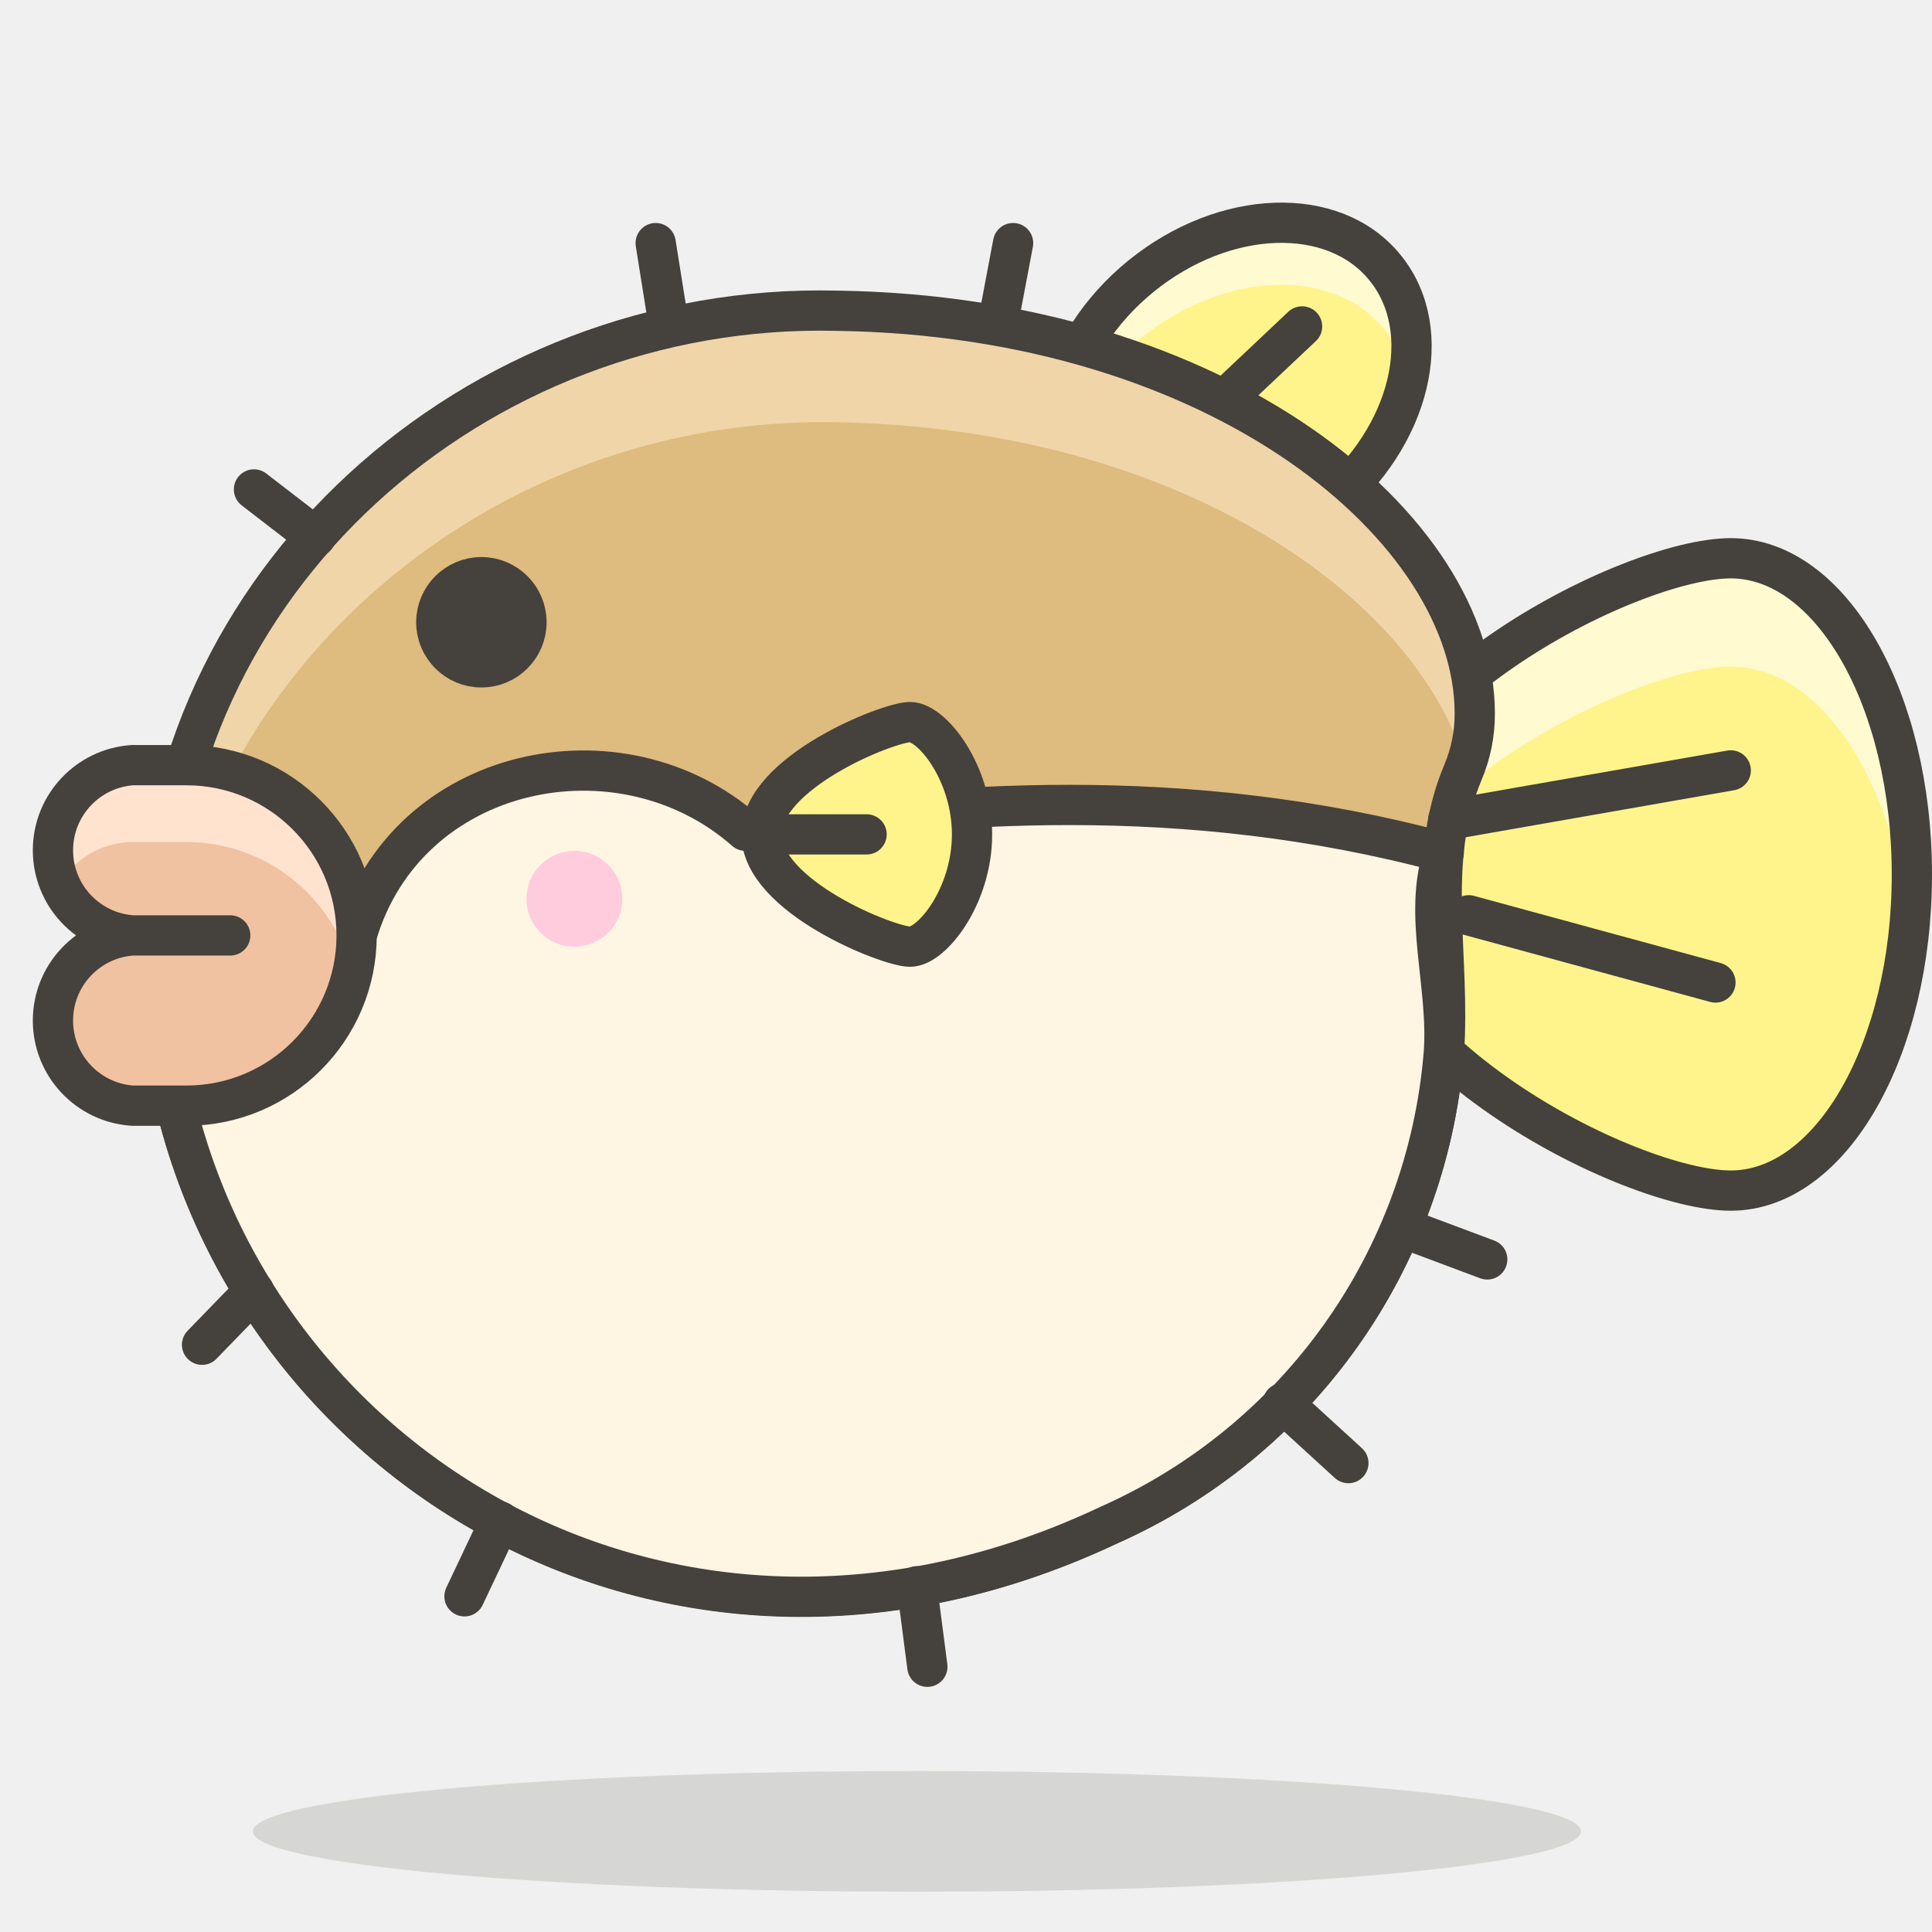
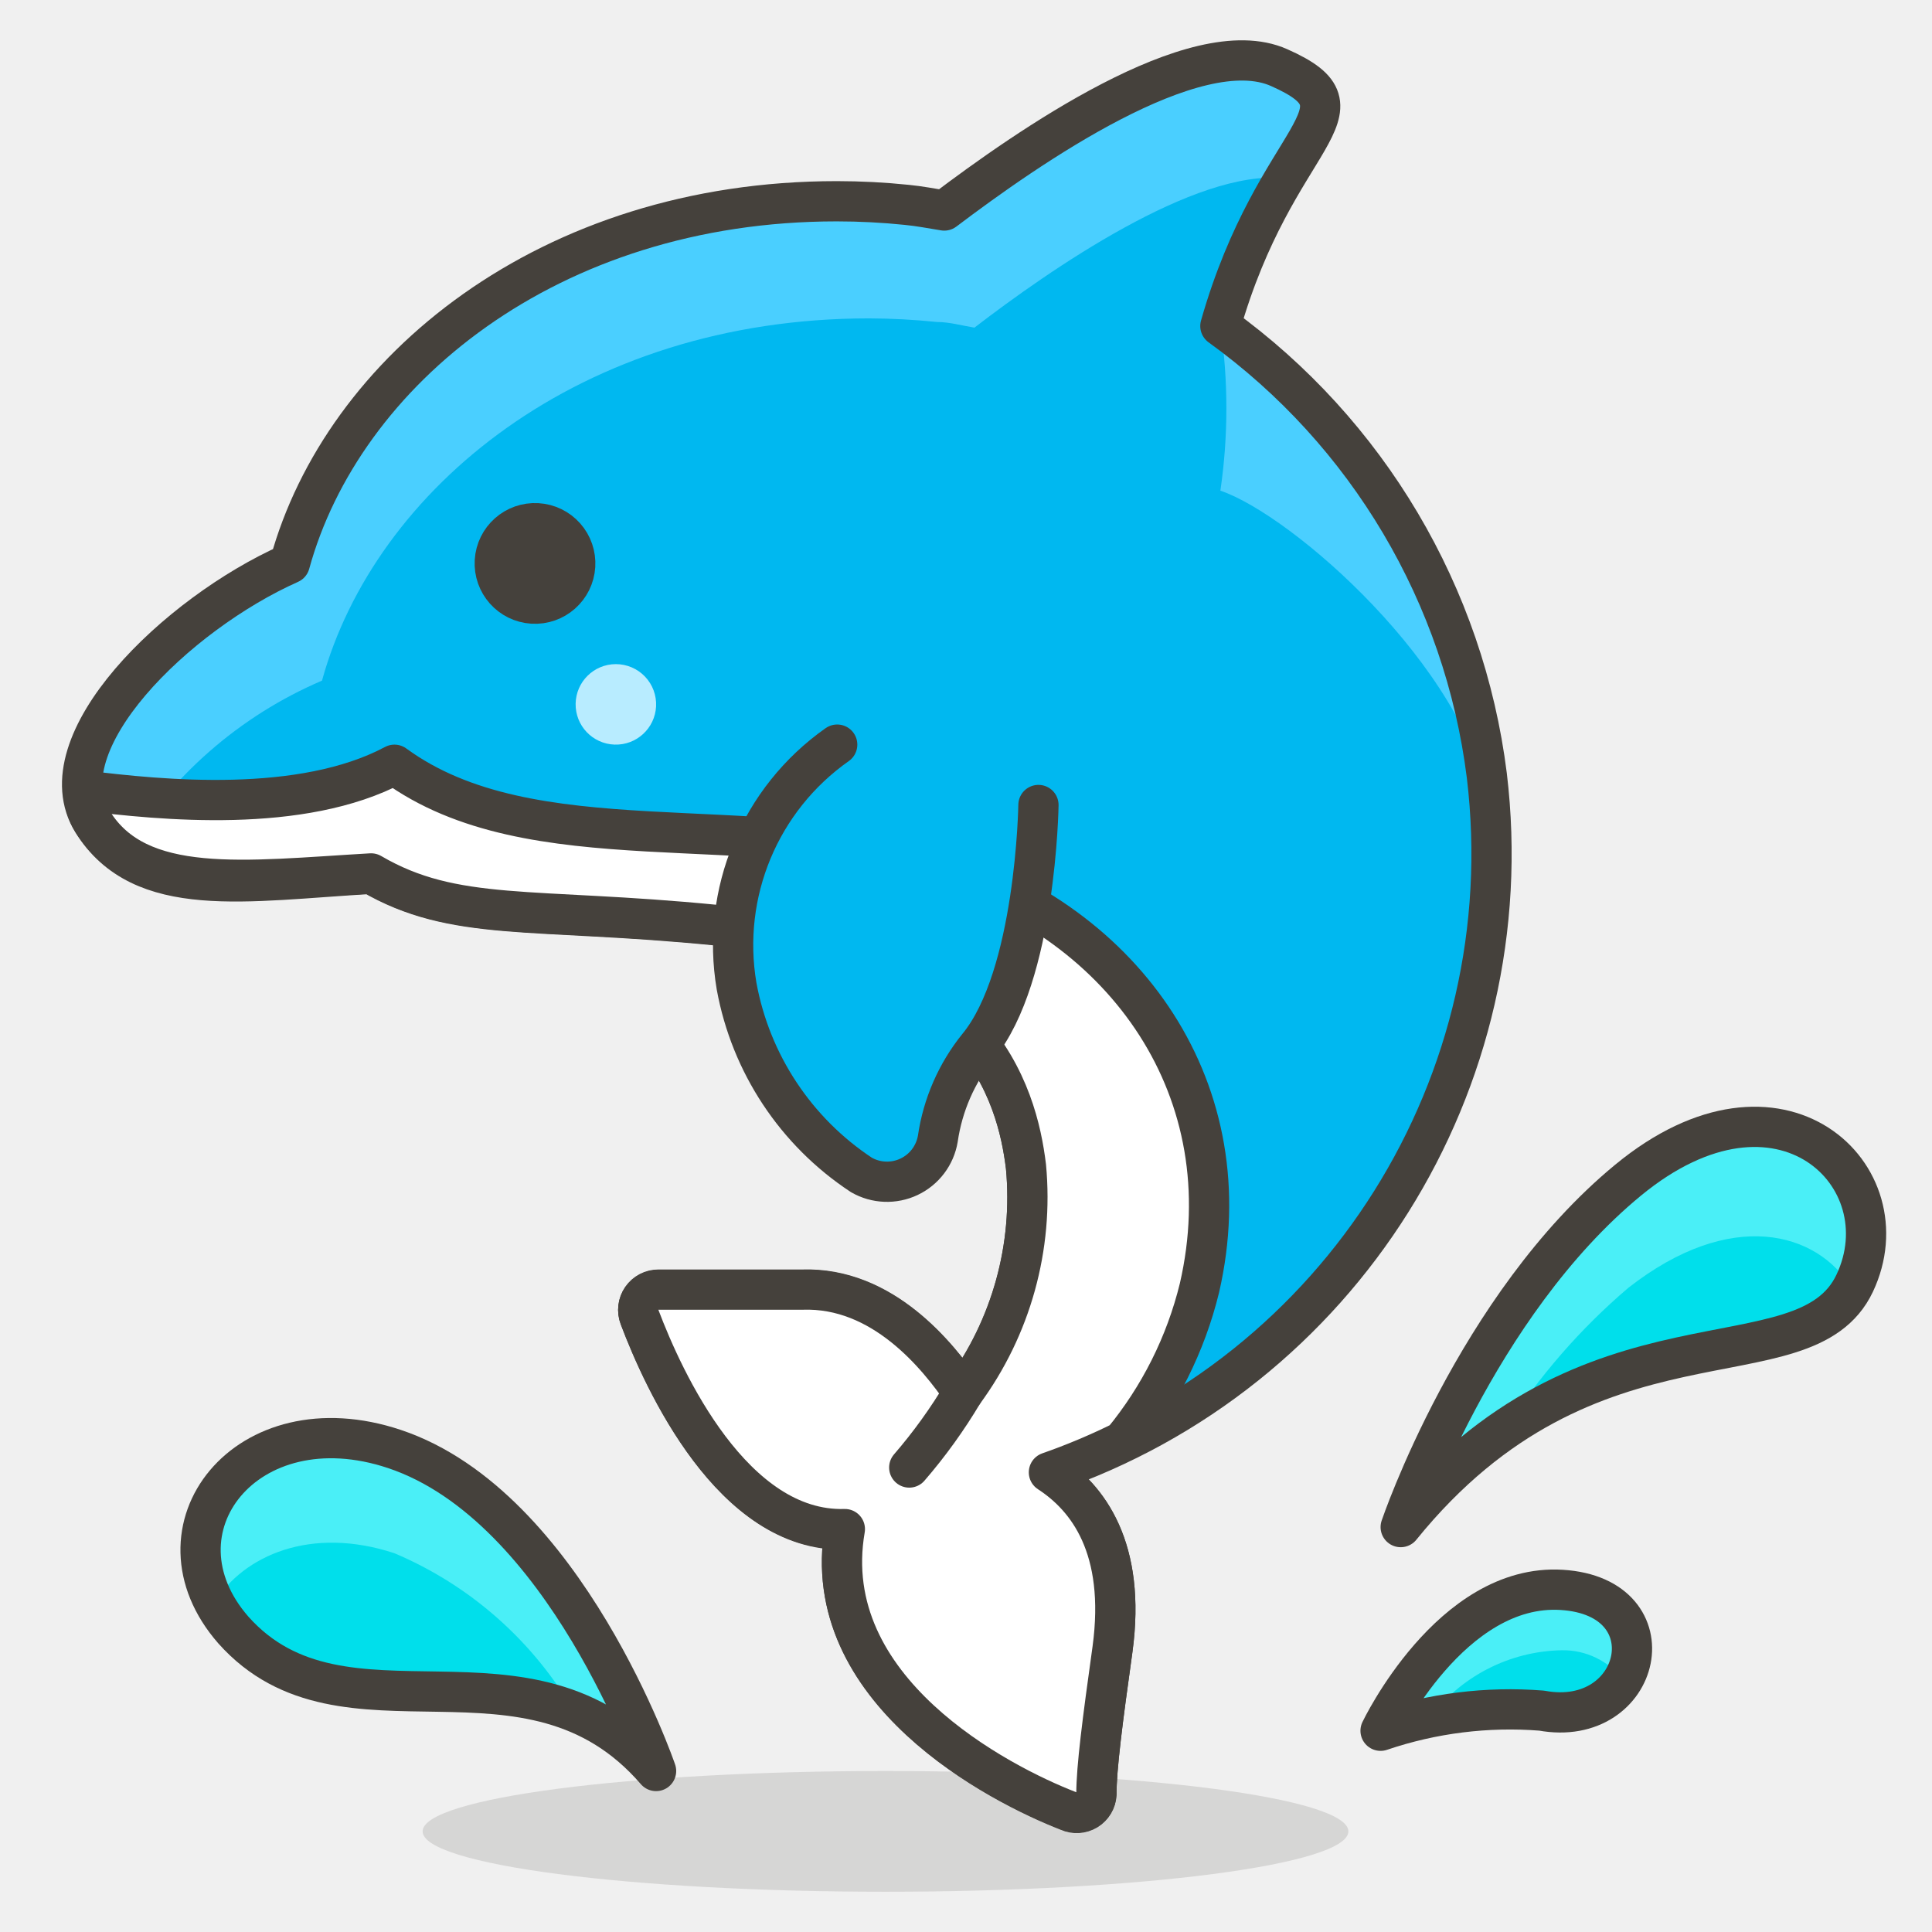
<svg xmlns="http://www.w3.org/2000/svg" width="48" height="48" viewBox="0 0 48 48">
-   <path fill="#fff48c" d="M34.41 6.65c1.28 1.57.64 4.21-1.43 5.9s-4.78 1.77-6.06.2s-.64-4.21 1.43-5.89s4.79-1.78 6.06-.21" />
-   <path fill="#fffacf" d="M28.35 8.4c2.07-1.68 4.79-1.78 6.06-.2A2.8 2.8 0 0 1 35 9.39a3.21 3.21 0 0 0-.58-2.74c-1.27-1.57-4-1.48-6.06.21a5 5 0 0 0-2 4.7a5.65 5.65 0 0 1 1.99-3.16" />
-   <path fill="none" stroke="#45413c" stroke-linecap="round" stroke-linejoin="round" d="M34.41 6.65c1.28 1.57.64 4.21-1.43 5.9s-4.78 1.77-6.06.2s-.64-4.21 1.43-5.89s4.79-1.78 6.06-.21" stroke-width="1" />
-   <path fill="#fff48c" d="M47.5 21.73c0 4.33-2 7.85-4.5 7.85s-9.5-3.52-9.5-7.85s7-7.86 9.5-7.86s4.5 3.52 4.5 7.86" />
-   <path fill="#fffacf" d="M43 16.56c2.22 0 4.07 2.81 4.43 6.51a12 12 0 0 0 .07-1.34c0-4.34-2-7.86-4.5-7.86s-9.5 3.52-9.5 7.86a4.4 4.4 0 0 0 .22 1.34c1.21-3.7 7.06-6.51 9.28-6.51" />
-   <path fill="none" stroke="#45413c" stroke-linecap="round" stroke-linejoin="round" d="M47.5 21.73c0 4.33-2 7.85-4.5 7.85s-9.5-3.52-9.5-7.85s7-7.86 9.5-7.86s4.5 3.52 4.5 7.86" stroke-width="1" />
-   <path fill="#45413c" d="M6.28 45.5a16.5 1.5 0 1 0 33 0a16.5 1.5 0 1 0-33 0" opacity="0.15" />
-   <path fill="#debb7e" d="M36.64 17.72c0-4.56-6.26-9.87-15.87-10C11.79 7.51 4 14.46 3.92 23.44c-.16 11.4 11.61 20.11 23.63 14.45a14.09 14.09 0 0 0 8.32-11.71c.18-2.44-.47-4.75.48-7a3.7 3.7 0 0 0 .29-1.46" />
-   <path fill="#f0d5a8" d="M20.77 10.49c8.55.15 14.45 4.37 15.64 8.52a3.7 3.7 0 0 0 .23-1.29c0-4.56-6.26-9.87-15.87-10C11.79 7.51 4 14.46 3.92 23.44A15 15 0 0 0 4 25.08c.73-8.41 8.18-14.75 16.77-14.59m15.08 15.88a1.4 1.4 0 0 0 0-.19a19 19 0 0 0 0-2.25a18 18 0 0 0 0 2.44" />
-   <path fill="none" stroke="#45413c" stroke-linecap="round" stroke-linejoin="round" d="M36.64 17.72c0-4.56-6.26-9.87-15.87-10C11.79 7.51 4 14.46 3.92 23.44c-.16 11.4 11.61 20.11 23.63 14.45a14.09 14.09 0 0 0 8.32-11.71c.18-2.44-.47-4.75.48-7a3.7 3.7 0 0 0 .29-1.46" stroke-width="1" />
-   <path fill="#45413c" stroke="#45413c" stroke-linecap="round" stroke-linejoin="round" d="M10.84 15.46a1.12 1.12 0 1 0 2.24 0a1.12 1.12 0 1 0-2.24 0" stroke-width="1" />
-   <path fill="#fff5e3" stroke="#45413c" stroke-linecap="round" stroke-linejoin="round" d="M35.87 26.18c.13-1.69-.53-3.45 0-5c-6.47-1.74-12.43-1.23-17.35-.54c-3.1-2.73-8.42-1.64-9.66 2.6c-2.78.5-3.54 2.13-4.64 3.55C6.13 36.45 16.74 43 27.55 37.89a14.08 14.08 0 0 0 8.32-11.71" stroke-width="1" />
-   <path fill="#f0c2a1" d="M3.29 27.47a2.12 2.12 0 0 1 0-4.23a2.12 2.12 0 0 1 0-4.23h1.34a4.23 4.23 0 1 1 0 8.46Z" />
-   <path fill="#ffe3cf" d="M3.29 20.92h1.34a4.23 4.23 0 0 1 4.12 3.27a3.7 3.7 0 0 0 .11-1A4.23 4.23 0 0 0 4.63 19H3.29a2.1 2.1 0 0 0-2.11 2.11a2.2 2.2 0 0 0 .22 1a2.12 2.12 0 0 1 1.89-1.19" />
-   <path fill="none" stroke="#45413c" stroke-linecap="round" stroke-linejoin="round" d="M3.29 27.47a2.12 2.12 0 0 1 0-4.23a2.12 2.12 0 0 1 0-4.23h1.34a4.23 4.23 0 1 1 0 8.46Zm0-4.23h2.43" stroke-width="1" />
-   <path fill="#fff48c" stroke="#45413c" stroke-linecap="round" stroke-linejoin="round" d="M18.92 20.73c0 1.54 3.15 2.79 3.69 2.79s1.54-1.25 1.54-2.79s-1-2.79-1.54-2.79s-3.69 1.25-3.69 2.79" stroke-width="1" />
-   <path fill="none" stroke="#45413c" stroke-linecap="round" stroke-linejoin="round" d="m6.31 32.08l-1.29 1.33m7.4 4.39l-.88 1.86m11.24-.25l.26 2m8.83-6.55l1.63 1.49m1.34-5.85l2.11.79M7.84 13.34l-1.53-1.18m10.31-4.05l-.33-2.07m8.5 2.01l.38-2.01m10.81 14.33L43 19.14m-6.51 3.6l6.13 1.67" stroke-width="1" />
-   <path fill="#fcd" d="M13.08 22.33a1.19 1.19 0 0 0 2.38 0a1.19 1.19 0 0 0-2.38 0" />
-   <path fill="none" stroke="#45413c" stroke-linecap="round" stroke-linejoin="round" d="m30.42 9.93l1.93-1.82M18.92 20.73h2.61" stroke-width="1" />
+   <path fill="#45413c" d="M10.5 45.5a11.5 1.5 0 1 0 23 0a11.5 1.5 0 1 0-23 0" opacity="0.15" />
+   <path fill="#00b8f0" d="M36.94 19.27A16.27 16.27 0 0 0 30.32 8.1c1.37-4.81 3.9-5.34 1.46-6.42c-2.08-.93-6.27 2-8.32 3.55c-.31-.05-.62-.11-.93-.14A17 17 0 0 0 20.79 5C13.62 5 8.51 9.23 7.2 14c-2.81 1.25-6.12 4.46-4.9 6.42s3.8 1.47 6.92 1.29c2.07 1.21 4 .83 8.57 1.28c6.53.64 7.48 4.2 7.7 6a8.18 8.18 0 0 1-1.56 5.62c-.63-.92-2-2.63-4-2.56h-3.57a.5.5 0 0 0-.47.68c.6 1.59 2.32 5.35 5.1 5.27c-.69 4 3.83 6.33 5.56 7a.49.49 0 0 0 .69-.42c0-.65.15-1.81.4-3.6c.34-2.51-.61-3.76-1.58-4.39a16.26 16.26 0 0 0 10.88-17.32" />
+   <path fill="#4acfff" d="M37 20c0-.24 0-.48-.05-.72A16.27 16.27 0 0 0 30.32 8.1a14.1 14.1 0 0 1 0 4.09c1.79.61 6.1 4.38 6.68 7.81M8 16.91c1.31-4.76 6.42-9 13.59-9a17 17 0 0 1 1.69.09c.31 0 .62.09.93.14c1.86-1.43 5.49-3.95 7.7-3.71c.93-1.58 1.46-2.06-.13-2.76c-2.08-.93-6.27 2-8.32 3.55c-.31-.05-.62-.11-.93-.14A17 17 0 0 0 20.79 5C13.62 5 8.51 9.23 7.2 14c-2.81 1.25-6.12 4.46-4.9 6.42a2.6 2.6 0 0 0 .79.79A10.53 10.53 0 0 1 8 16.91" />
+   <path fill="none" stroke="#45413c" stroke-linecap="round" stroke-linejoin="round" d="M36.94 19.27A16.27 16.27 0 0 0 30.32 8.1c1.37-4.81 3.9-5.34 1.46-6.42c-2.08-.93-6.27 2-8.32 3.55c-.31-.05-.62-.11-.93-.14A17 17 0 0 0 20.79 5h0C13.62 5 8.51 9.23 7.2 14c-2.81 1.25-6.12 4.46-4.9 6.42s3.8 1.47 6.92 1.29c2.07 1.21 4 .83 8.57 1.28c6.53.64 7.48 4.2 7.7 6a8.18 8.18 0 0 1-1.56 5.62c-.63-.92-2-2.63-4-2.56h-3.57a.5.5 0 0 0-.47.68c.6 1.59 2.32 5.35 5.1 5.27c-.69 4 3.83 6.33 5.56 7a.49.49 0 0 0 .69-.42c0-.65.15-1.81.4-3.6c.34-2.51-.61-3.76-1.58-4.39a16.26 16.26 0 0 0 10.88-17.32" stroke-width="1" />
+   <path fill="#fff" stroke="#45413c" stroke-linecap="round" stroke-linejoin="round" d="M23.3 21.5c-4.67-1.42-10.08 0-13.5-2.5c-2.31 1.23-5.79.88-7.72.64a1.43 1.43 0 0 0 .22.77c1.14 1.85 3.8 1.47 6.92 1.29c2.07 1.21 4 .83 8.57 1.28c6.53.64 7.48 4.2 7.7 6a8.18 8.18 0 0 1-1.56 5.62c-.63-.92-2-2.63-4-2.56h-3.57a.5.5 0 0 0-.47.68c.6 1.59 2.32 5.35 5.1 5.27c-.69 4 3.83 6.33 5.56 7a.49.49 0 0 0 .69-.42c0-.65.15-1.81.4-3.6c.34-2.51-.61-3.76-1.58-4.39a16 16 0 0 0 1.83-.77A9.55 9.55 0 0 0 29.8 32c1.12-4.86-1.8-9.08-6.5-10.5" stroke-width="1" />
+   <path fill="#00b8f0" stroke="#45413c" stroke-linecap="round" stroke-linejoin="round" d="M20.8 18.5a6.09 6.09 0 0 0-2.5 6a7.16 7.16 0 0 0 3.1 4.69a1.28 1.28 0 0 0 1.9-.9a4.73 4.73 0 0 1 1-2.29c1.44-1.75 1.5-6 1.5-6" stroke-width="1" />
+   <path fill="#45413c" stroke="#45413c" stroke-linecap="round" stroke-linejoin="round" d="M14.29 14.06a1 1 0 1 1-.94-1.06a1 1 0 0 1 .94 1.06" stroke-width="1" />
+   <path fill="#b8ecff" d="M16.3 17.55a1 1 0 1 1-1-1.05a1 1 0 0 1 1 1.05" />
+   <path fill="#fff" stroke="#45413c" stroke-linecap="round" stroke-linejoin="round" d="M23.93 34.6a13 13 0 0 1-1.34 1.86" stroke-width="1" />
+   <path fill="#00dfeb" d="M34.8 37.94s1.86-5.5 5.65-8.62s6.88-.09 5.63 2.56s-6.57.24-11.28 6.06" />
+   <path fill="#4aeff7" d="M37.39 35.52A15.7 15.7 0 0 1 40.45 32c2.55-2 4.7-1.4 5.55 0c0-.05.06-.08.09-.14c1.25-2.65-1.84-5.67-5.63-2.56s-5.65 8.62-5.65 8.62a12 12 0 0 1 2.58-2.4" />
+   <path fill="none" stroke="#45413c" stroke-linecap="round" stroke-linejoin="round" d="M34.8 37.94s1.86-5.5 5.65-8.62s6.88-.09 5.63 2.56s-6.57.24-11.28 6.06" stroke-width="1" />
+   <path fill="#00dfeb" d="M16.3 44s-2.25-6.58-6.5-8c-3.68-1.23-6.19 2-4 4.5c2.75 3.08 7.33-.17 10.5 3.5" />
+   <path fill="#4aeff7" d="M9.8 38.59a9.37 9.37 0 0 1 4.47 3.95a5.05 5.05 0 0 1 2 1.46s-2.25-6.58-6.5-8c-3.36-1.12-5.72 1.51-4.46 3.84c.74-1.21 2.43-1.93 4.49-1.25" />
+   <path fill="none" stroke="#45413c" stroke-linecap="round" stroke-linejoin="round" d="M16.3 44s-2.25-6.58-6.5-8c-3.68-1.23-6.19 2-4 4.5c2.75 3.08 7.33-.17 10.5 3.5" stroke-width="1" />
+   <path fill="#00dfeb" d="M34.3 43s1.75-3.67 4.5-3.5s2 3.46-.5 3a10 10 0 0 0-4 .5" />
+   <path fill="#4aeff7" d="M38.8 41a1.88 1.88 0 0 1 1.53.74c.51-.86.13-2.11-1.53-2.21c-2.75-.17-4.5 3.5-4.5 3.5a12 12 0 0 1 1.2-.32A4.19 4.19 0 0 1 38.8 41" />
+   <path fill="none" stroke="#45413c" stroke-linecap="round" stroke-linejoin="round" d="M34.3 43s1.75-3.67 4.5-3.5s2 3.46-.5 3a10 10 0 0 0-4 .5" stroke-width="1" />
</svg>
